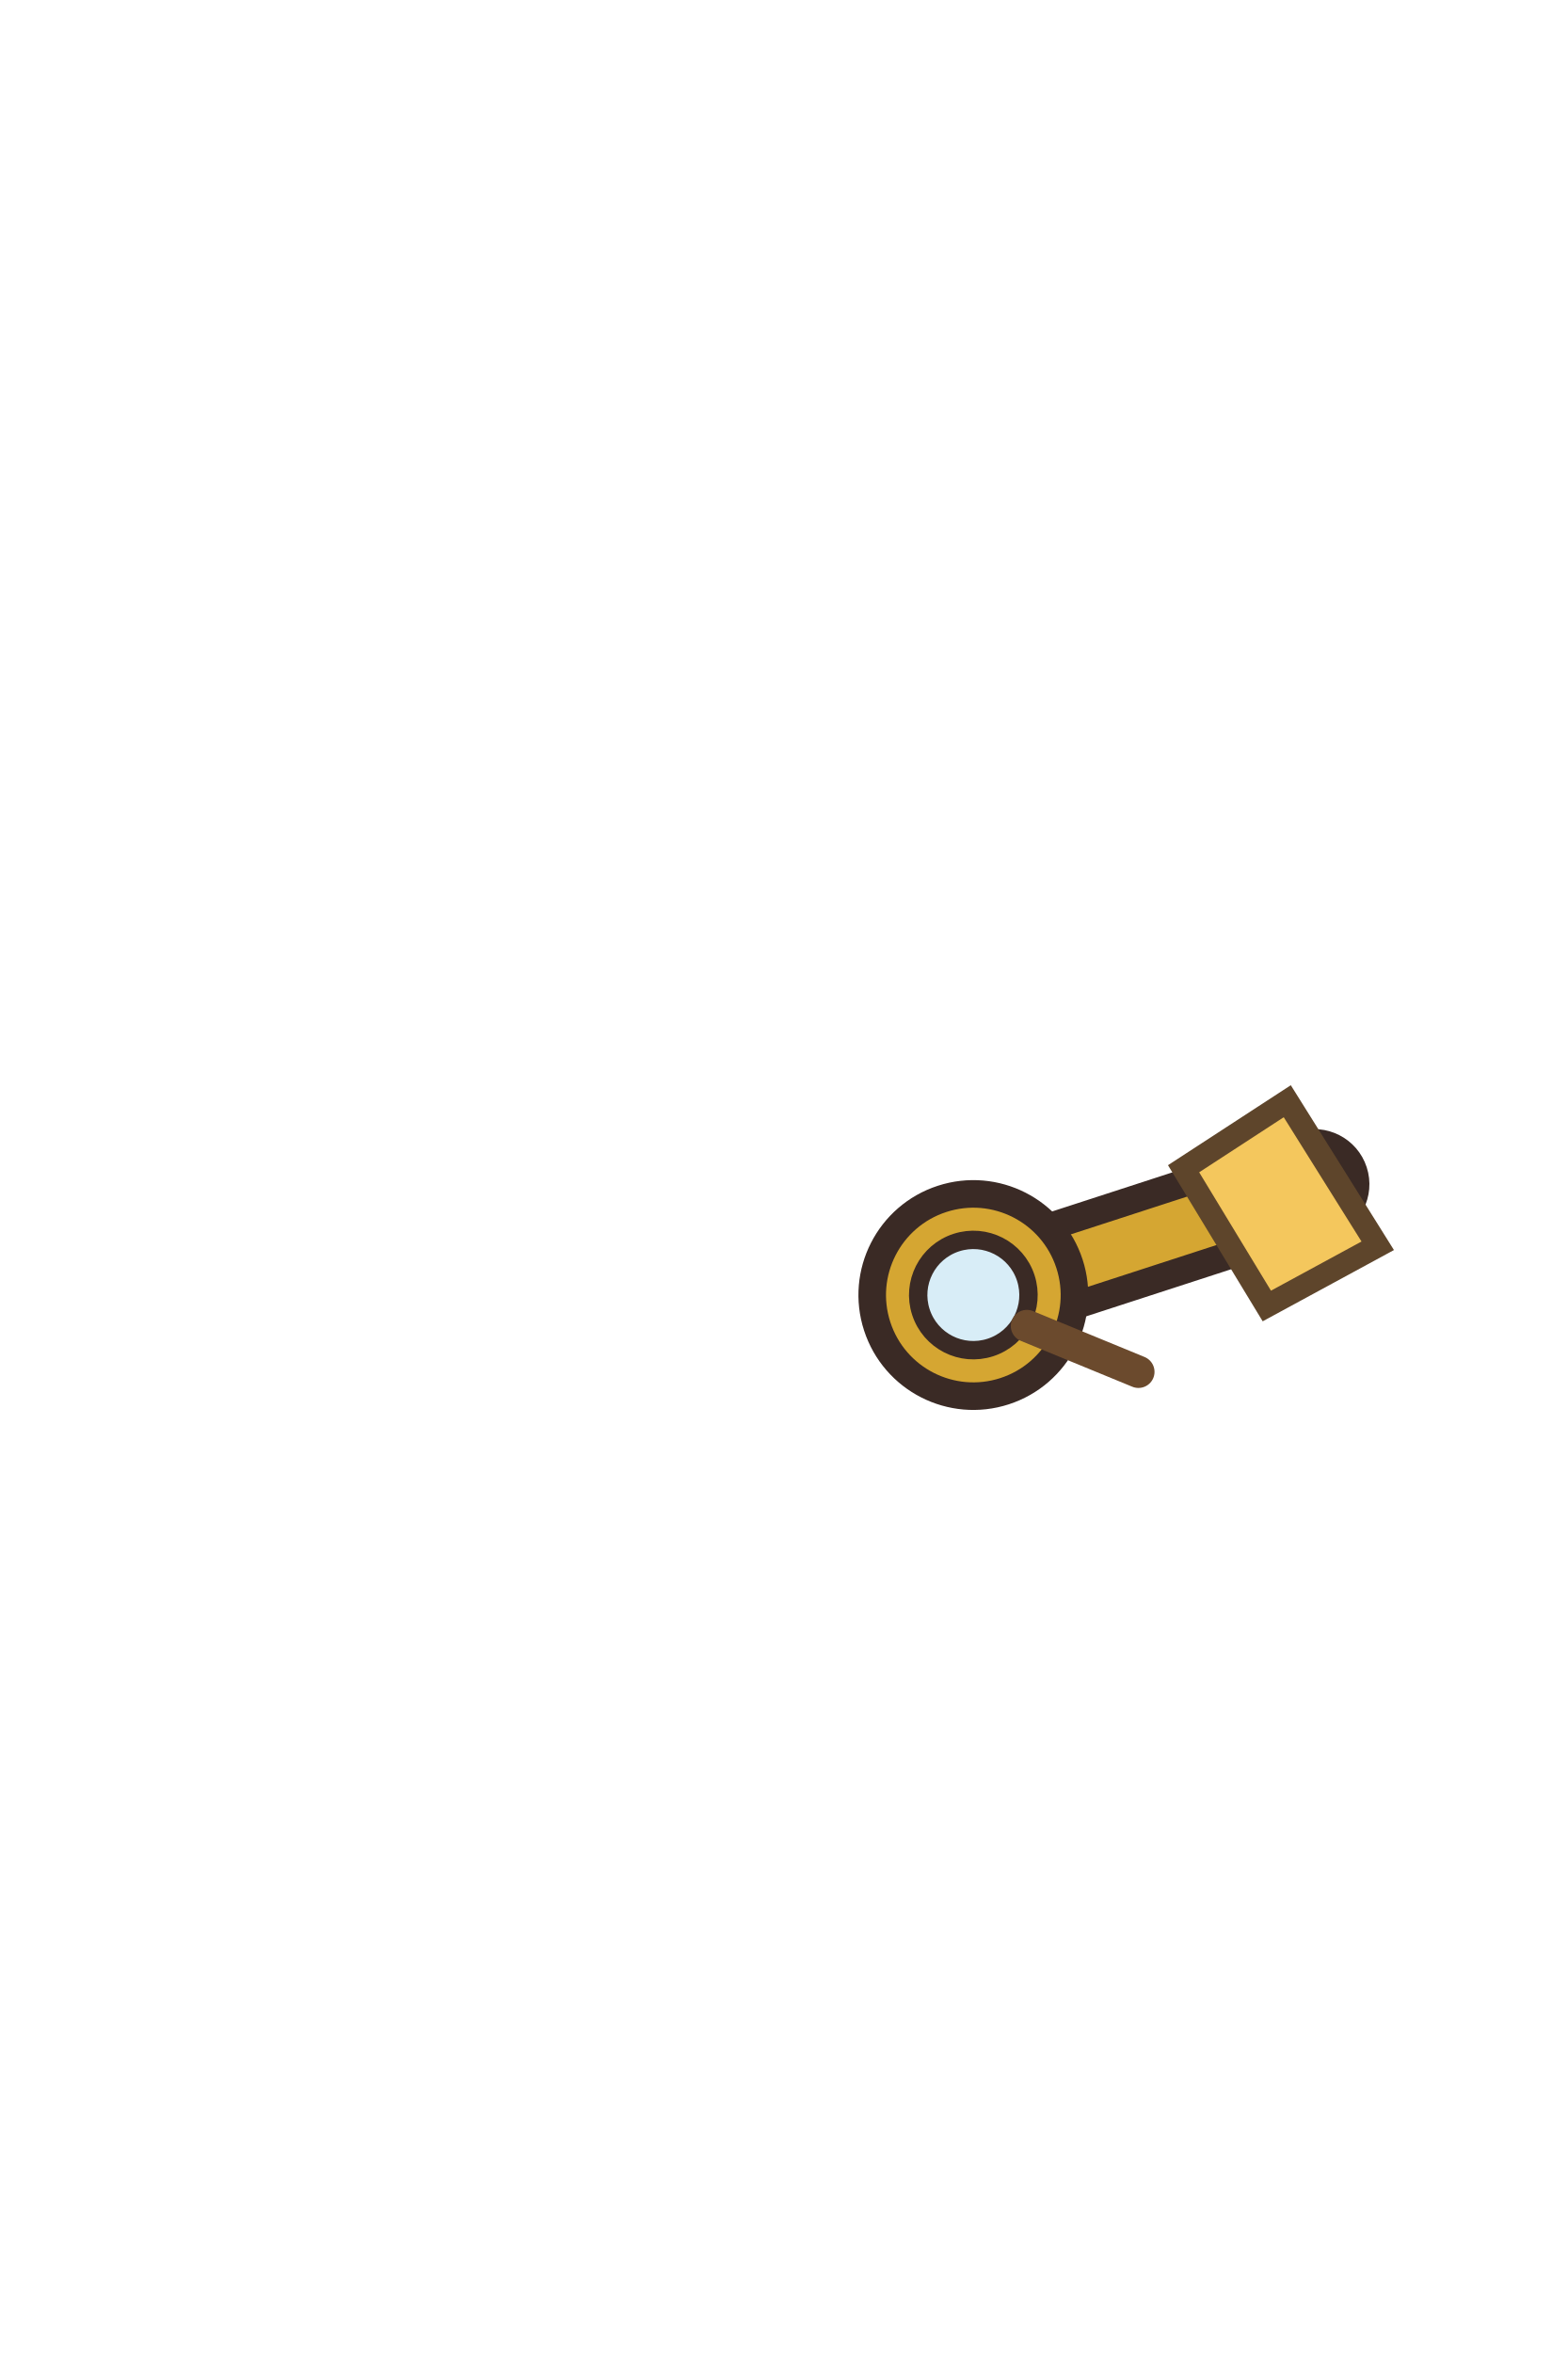
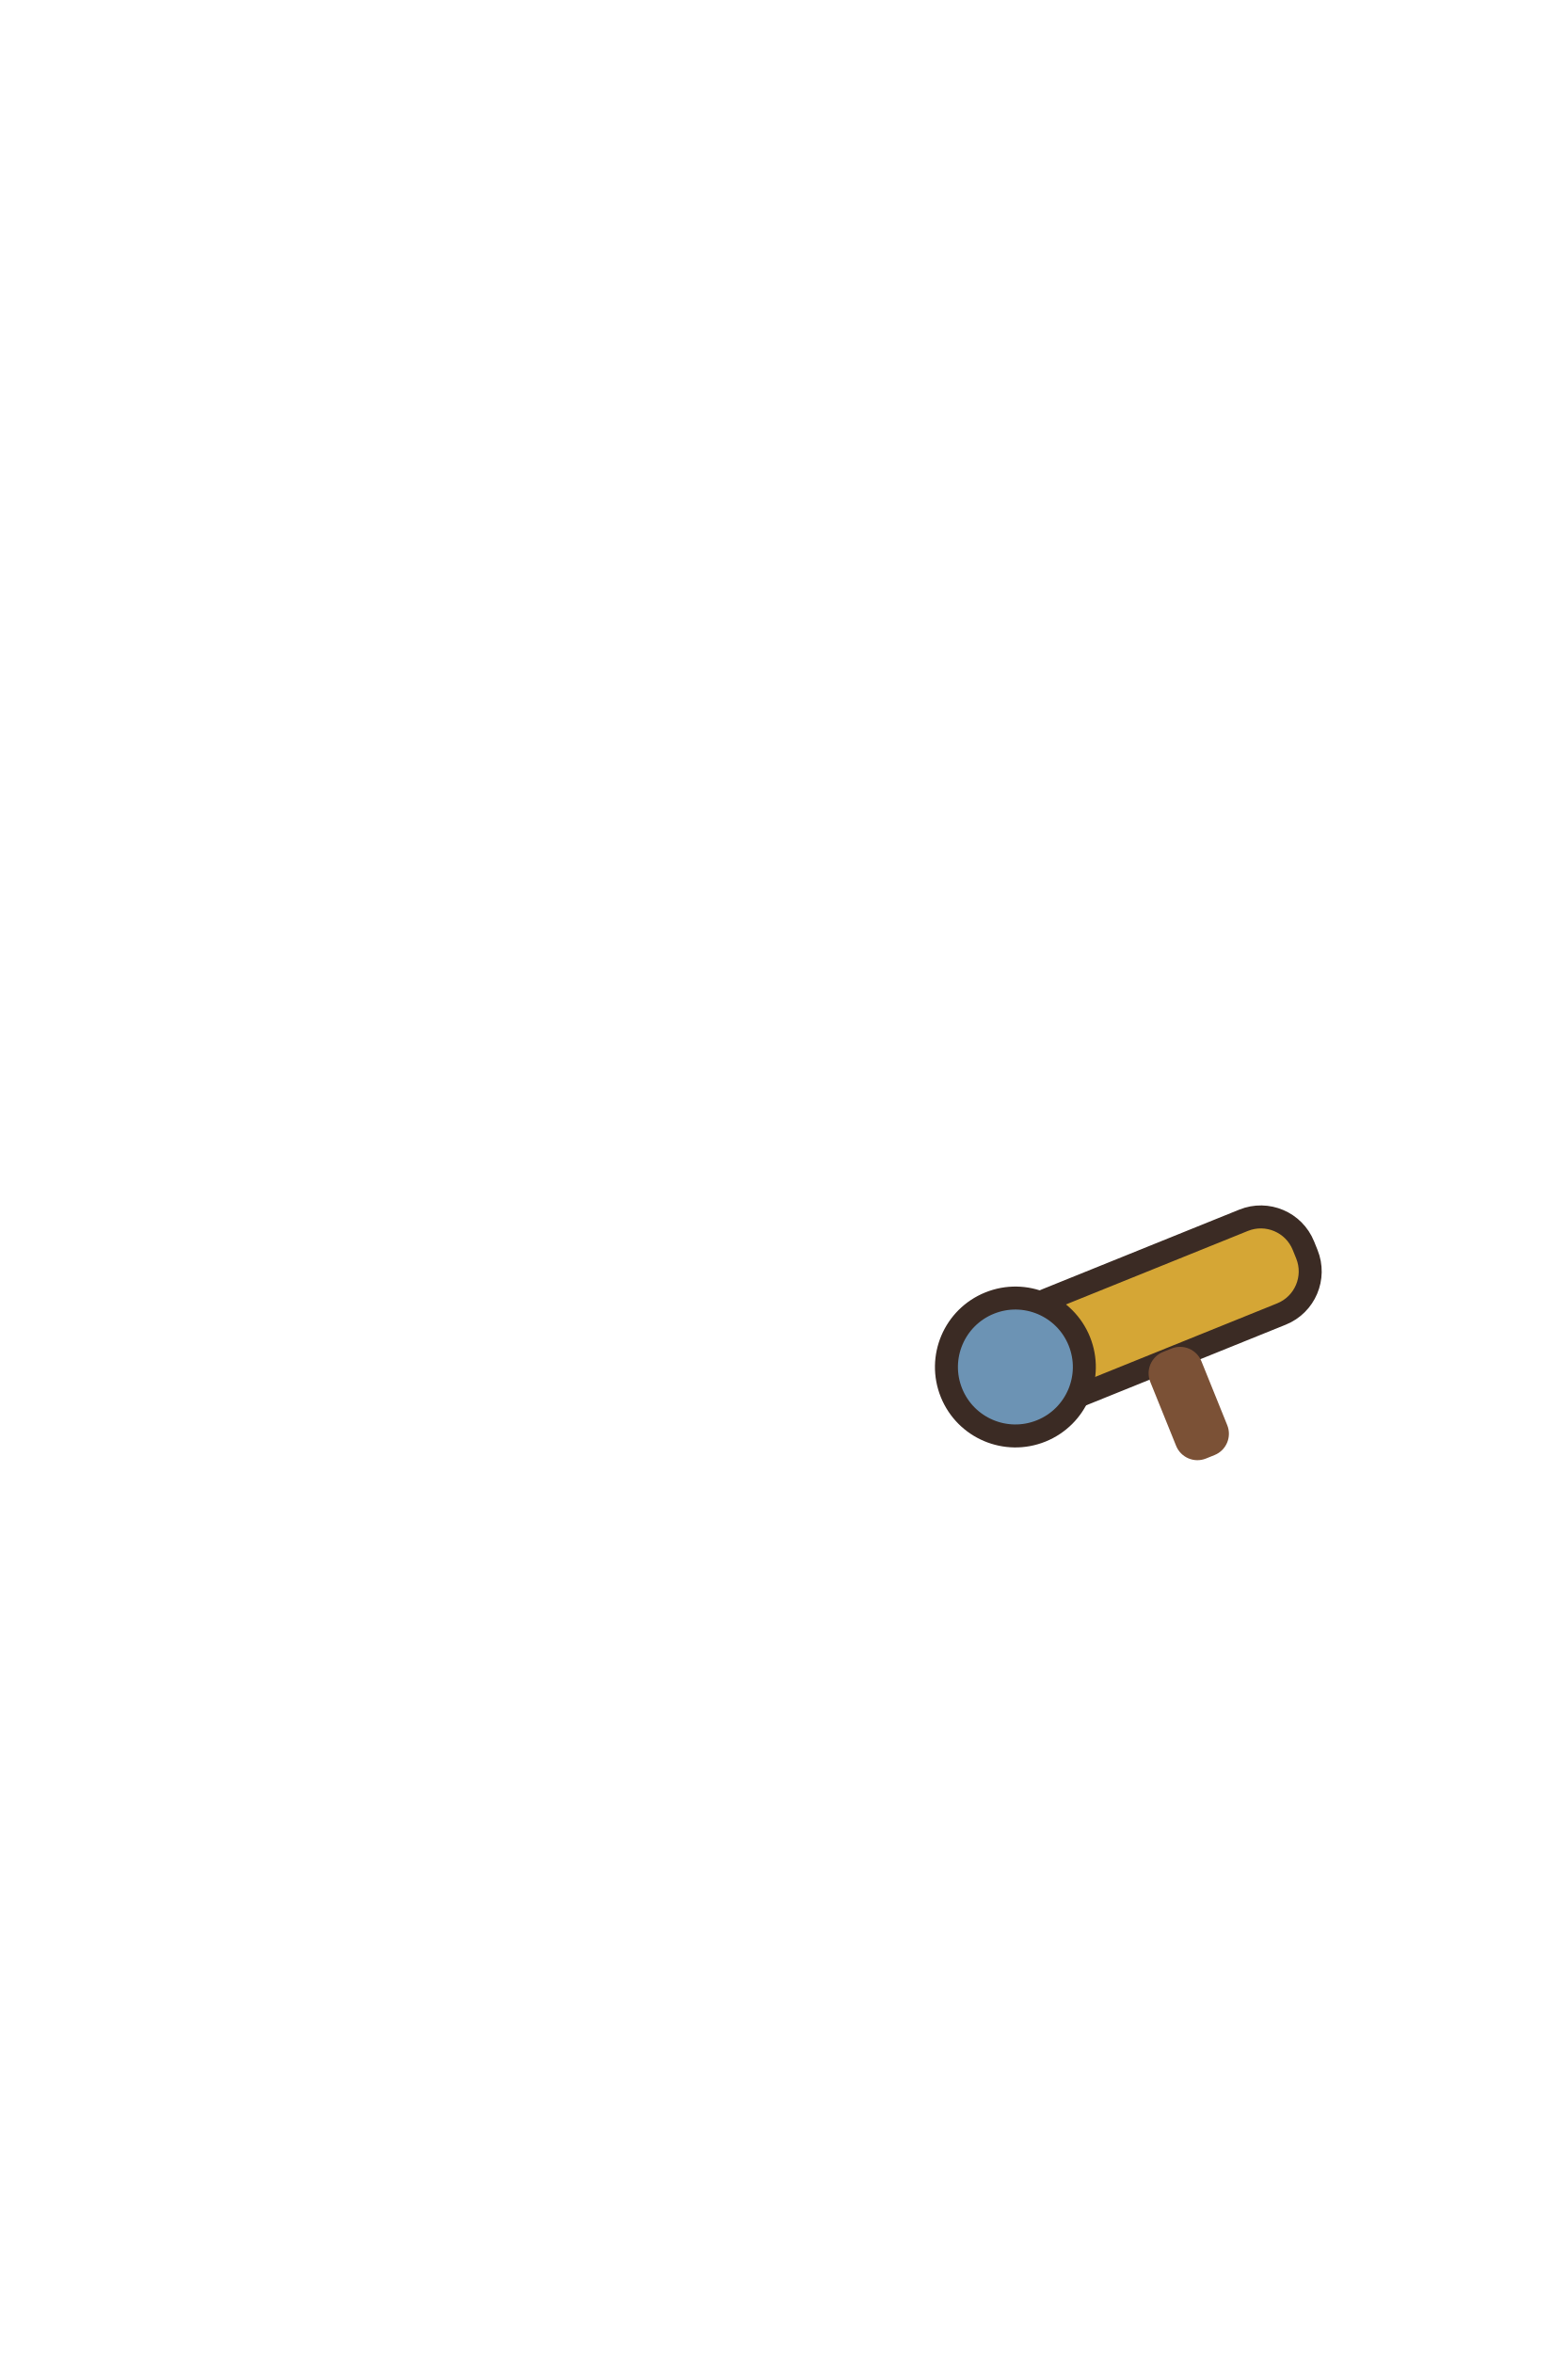
<svg xmlns="http://www.w3.org/2000/svg" viewBox="0 0 341 512">
-   <defs>
-     <linearGradient id="skin" x1="0" y1="0" x2="0" y2="1">
-       <stop stop-color="#ffd9bb" />
-       <stop offset="1" stop-color="#e9ad86" />
-     </linearGradient>
-     <linearGradient id="shirt" x1="0" y1="0" x2="1" y2="1">
-       <stop stop-color="#f7fbff" />
-       <stop offset="1" stop-color="#dbe8f3" />
-     </linearGradient>
-   </defs>
-   <g transform="rotate(-18 238 288)">
-     <rect x="210" y="265" width="92" height="18" rx="9" fill="#d5a632" stroke="#3a2a25" stroke-width="6" />
-     <circle cx="215" cy="274" r="22" fill="#d5a632" stroke="#3a2a25" stroke-width="6" />
-     <circle cx="215" cy="274" r="12" fill="#d8edf7" stroke="#3a2a25" stroke-width="4" />
-     <path d="M267 262 L293 255 L302 291 L275 296Z" fill="#f4c75d" stroke="#5e452b" stroke-width="5" />
-     <path d="M224 284 L244 301" stroke="#6b4a2d" stroke-width="7" stroke-linecap="round" />
+   <g>
+     <g transform="rotate(-22 236 300)">
+       <rect x="219" y="281" width="72" height="22" rx="10" fill="#d5a635" stroke="#3b2b24" stroke-width="5" />
+       <circle cx="223" cy="292" r="15" fill="#6c93b4" stroke="#3b2b24" stroke-width="5" />
+       <rect x="249" y="301" width="12" height="25" rx="5" fill="#7b5136" />
+     </g>
  </g>
</svg>
